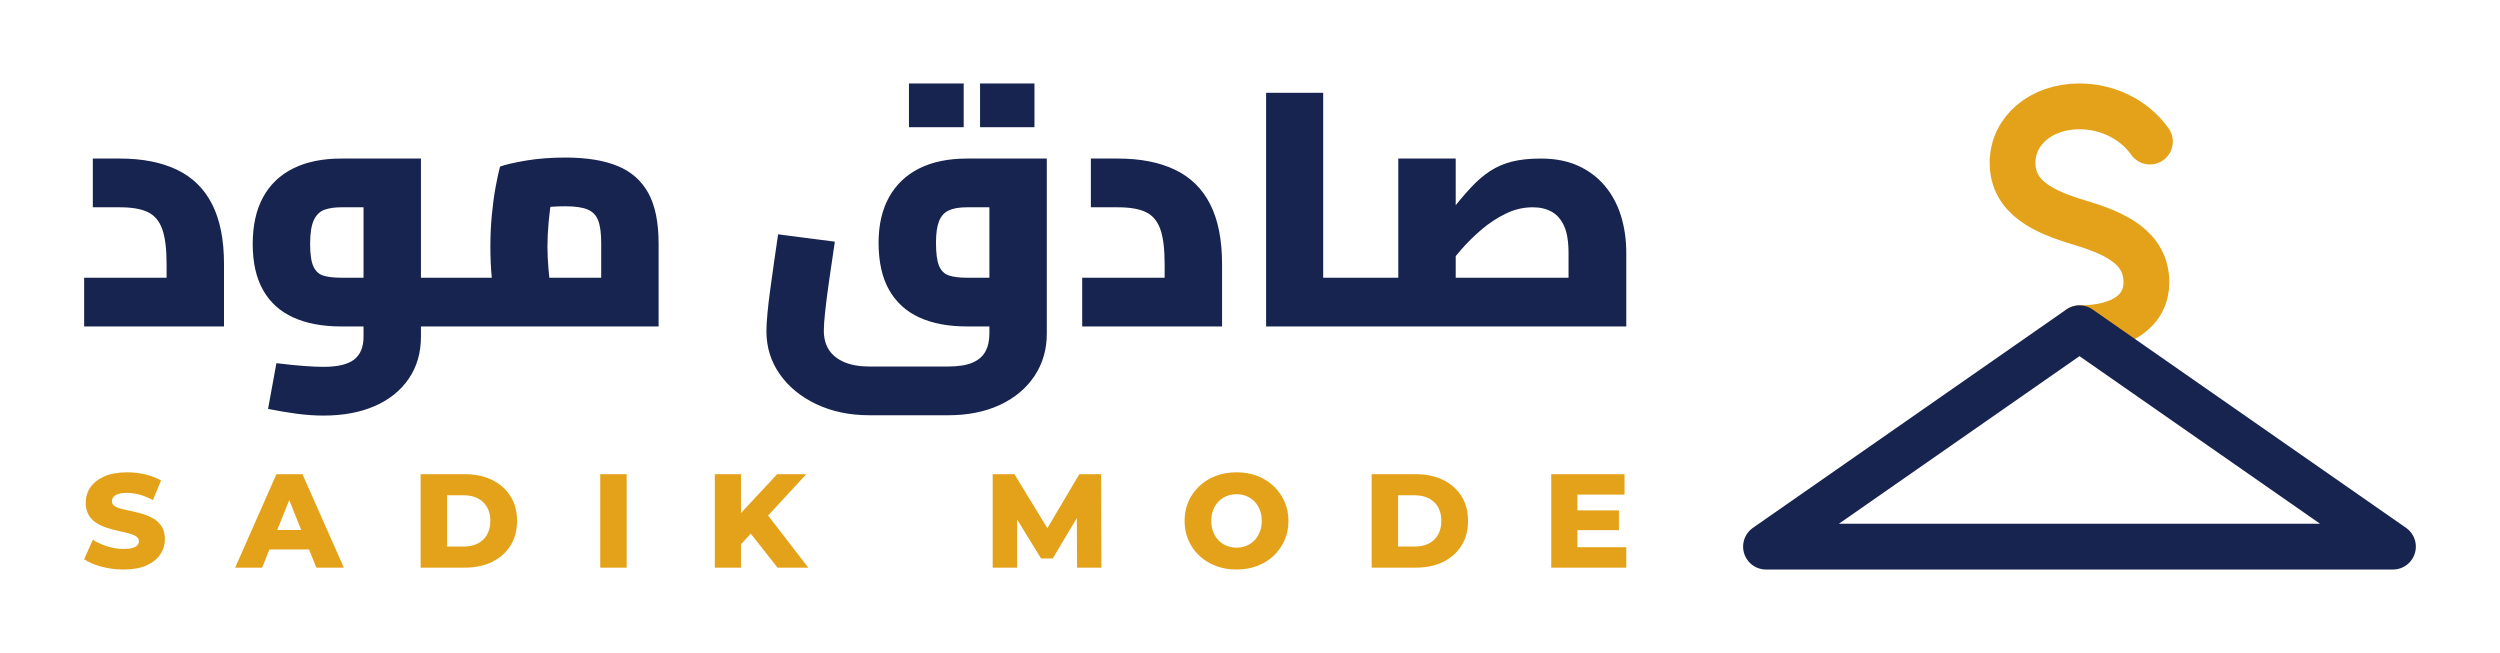
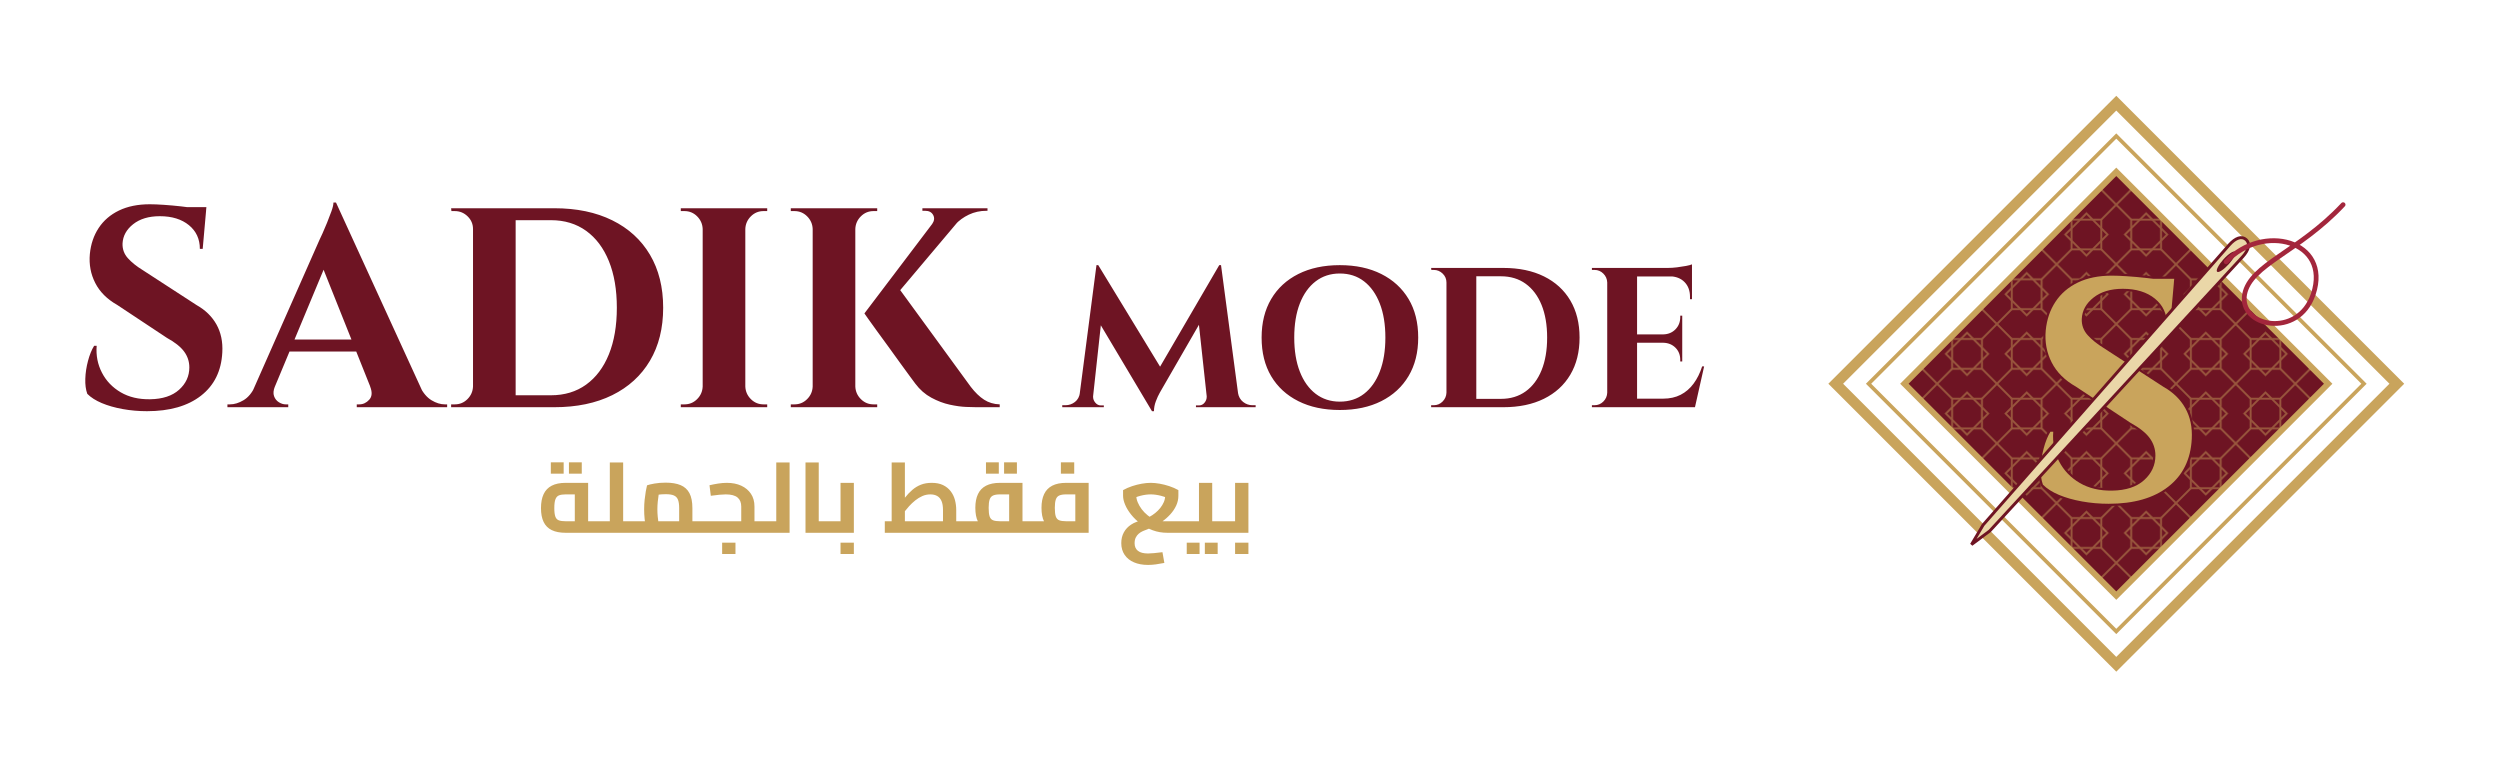
- <svg xmlns="http://www.w3.org/2000/svg" viewBox="0 0 1497.09 391.24" width="1497" height="391">
-   <g>
-     <path fill="#16244F" d="M50.0 195.6V166.4H121.2L99.4 185V158.2Q99.4 144.6 96.8 137.3Q94.2 130.0 88.2 127.1Q82.2 124.2 71.4 124.2H55.2V95H71.4Q91.6 95 105.6 101.7Q119.6 108.4 126.7 122.4Q133.8 136.4 133.8 158.2V195.6ZM251.8 195.6V166.4H272.6V195.6ZM193.4 249Q185.6 249 177.4 247.9Q169.2 246.8 160.2 245L165.2 217.6Q175.0 218.8 181.9 219.3Q188.8 219.8 193.4 219.8Q206.2 219.8 211.8 215.4Q217.4 211 217.4 201.8V120L223.0 124.2H204.0Q198.4 124.2 194.2 125.6Q190.0 127 187.7 131.7Q185.4 136.4 185.4 146.2Q185.4 155.4 187.4 159.7Q189.4 164 193.5 165.2Q197.6 166.4 204.0 166.4H217.4V195.6H204.0Q187.2 195.6 175.3 190.2Q163.4 184.8 157.2 173.8Q151.0 162.8 151.0 146.2Q151.0 129.6 157.2 118.2Q163.4 106.8 175.3 100.9Q187.2 95 204.0 95H251.8V201.8Q251.8 216.2 244.5 226.9Q237.2 237.6 224.1 243.3Q211.0 249 193.4 249ZM272.6 195.6V166.4Q273.6 166.4 274.3 167.4Q275.0 168.4 275.5 170.3Q276.0 172.2 276.3 174.9Q276.6 177.6 276.6 181Q276.6 184.4 276.3 187.1Q276.0 189.8 275.5 191.7Q275.0 193.6 274.3 194.6Q273.6 195.6 272.6 195.6ZM272.4 195.6V166.4H372.4L359.8 178.2V145.6Q359.8 136.8 358.0 132.1Q356.2 127.4 351.6 125.5Q347.0 123.6 338.4 123.6Q330.4 123.6 322.8 124.6Q315.2 125.6 310.8 127.4L332.4 107.6Q331.2 112 330.1 118.8Q329.0 125.6 328.3 133.2Q327.6 140.8 327.6 147.8Q327.6 153.8 328.2 161.0Q328.8 168.2 329.7 173.8Q330.6 179.4 331.0 181.4L298.4 190.4Q297.4 187.4 296.2 181Q295.0 174.6 294.2 166Q293.4 157.4 293.4 147.8Q293.4 137.8 294.3 128.5Q295.2 119.2 296.6 111.7Q298.0 104.2 299.2 99.8Q304.2 98 314.8 96.2Q325.4 94.4 338.4 94.4Q357.2 94.4 369.5 99.4Q381.8 104.4 388.0 115.6Q394.2 126.8 394.2 146V195.6ZM272.6 195.6Q271.6 195.6 270.8 194.6Q270.0 193.6 269.6 191.7Q269.2 189.8 268.9 187.1Q268.6 184.4 268.6 181Q268.6 176.4 269.0 173.2Q269.4 170 270.3 168.2Q271.2 166.4 272.6 166.4ZM520.4 248.8Q502.8 248.8 488.8 242.2Q474.8 235.6 466.8 224.2Q458.8 212.8 458.8 198.4Q458.8 194.4 459.4 187.9Q460.0 181.4 461.1 173.4Q462.2 165.4 463.4 156.9Q464.6 148.4 465.8 140.4L499.8 144.8Q497.8 158 496.3 168.6Q494.8 179.2 494.0 186.6Q493.2 194 493.2 198Q493.2 205 496.3 209.7Q499.4 214.4 505.5 217Q511.6 219.6 520.4 219.6H567.8Q576.6 219.6 582.0 217.4Q587.4 215.2 589.9 210.8Q592.4 206.4 592.4 199.8V119.4L598.2 124.2H579.0Q572.0 124.2 568.0 126.1Q564.0 128.0 562.2 132.6Q560.4 137.2 560.4 145.4Q560.4 154.8 562.2 159.2Q564.0 163.6 568.0 165Q572.0 166.4 579.0 166.4H592.4V195.6H579.0Q562.2 195.6 550.4 190.2Q538.6 184.8 532.3 173.7Q526.0 162.6 526.0 145.4Q526.0 129.4 532.3 118.1Q538.6 106.8 550.4 100.9Q562.2 95 579.0 95H626.8V199.8Q626.8 214.2 619.4 225.3Q612.0 236.4 598.7 242.6Q585.4 248.8 567.8 248.8ZM544.2 76.2V50.0H577.0V76.2ZM586.8 76.2V50.0H619.4V76.2ZM648.0 195.6V166.4H719.2L697.4 185V158.2Q697.4 144.6 694.8 137.3Q692.2 130.0 686.2 127.1Q680.2 124.2 669.4 124.2H653.2V95H669.4Q689.6 95 703.6 101.7Q717.6 108.4 724.7 122.4Q731.8 136.4 731.8 158.2V195.6ZM792.4 195.6V166.4H814.2V195.6ZM758.2 195.6V55.6H792.4V195.6ZM814.2 195.6V166.4Q815.2 166.4 816.0 167.4Q816.8 168.4 817.2 170.3Q817.6 172.2 817.9 174.9Q818.2 177.6 818.2 181Q818.2 184.4 817.9 187.1Q817.6 189.8 817.2 191.7Q816.8 193.6 816.0 194.6Q815.2 195.6 814.2 195.6ZM814.2 195.6V166.4H967.6L939.4 190.2V151.6Q939.4 141.2 936.7 135.3Q934.0 129.4 929.2 126.8Q924.4 124.2 918.0 124.2Q909.6 124.2 901.8 128.0Q894.0 131.8 887.2 137.6Q880.4 143.4 874.7 150Q869.0 156.6 864.8 162.3Q860.6 168 857.8 171.2L851.2 148.6Q860.8 136.8 867.8 127.9Q874.8 119 880.6 112.7Q886.4 106.4 892.4 102.5Q898.4 98.6 905.6 96.8Q912.8 95 922.8 95Q935.6 95 945.1 99.3Q954.6 103.6 961.1 111.3Q967.6 119 970.8 129.3Q974.0 139.6 974.0 151.6V195.6ZM837.4 166.4V95H871.8V166.4ZM814.2 195.6Q813.2 195.6 812.4 194.6Q811.6 193.6 811.2 191.7Q810.8 189.8 810.5 187.1Q810.2 184.4 810.2 181Q810.2 176.4 810.6 173.2Q811.0 170 811.9 168.2Q812.8 166.4 814.2 166.4Z" />
-     <path fill="#E3A21A" d="M73.6 341.24Q66.72 341.24 60.36 339.52Q54.0 337.8 50.0 335.08L55.2 323.4Q58.96 325.8 63.88 327.36Q68.8 328.92 73.68 328.92Q76.96 328.92 78.96 328.32Q80.96 327.72 81.88 326.72Q82.8 325.72 82.8 324.36Q82.8 322.44 81.04 321.32Q79.28 320.2 76.48 319.48Q73.68 318.76 70.28 318.04Q66.88 317.32 63.48 316.2Q60.08 315.08 57.28 313.28Q54.48 311.48 52.72 308.56Q50.96 305.64 50.96 301.16Q50.96 296.12 53.72 292.04Q56.48 287.96 62.0 285.48Q67.52 283.0 75.76 283.0Q81.28 283.0 86.6 284.24Q91.92 285.48 96.08 287.88L91.2 299.64Q87.2 297.48 83.28 296.4Q79.36 295.32 75.68 295.32Q72.4 295.32 70.4 296.0Q68.4 296.68 67.52 297.8Q66.64 298.92 66.64 300.36Q66.64 302.2 68.36 303.28Q70.08 304.36 72.92 305.04Q75.76 305.72 79.16 306.44Q82.56 307.16 85.96 308.24Q89.36 309.32 92.16 311.12Q94.96 312.92 96.68 315.84Q98.4 318.76 98.4 323.16Q98.4 328.04 95.64 332.16Q92.88 336.28 87.4 338.76Q81.92 341.24 73.6 341.24ZM140.489 340.12 165.209 284.12H180.809L205.609 340.12H189.129L169.769 291.88H176.009L156.649 340.12ZM154.009 329.24 158.089 317.56H185.449L189.529 329.24ZM251.618 340.12V284.12H278.098Q287.378 284.12 294.418 287.56Q301.458 291.0 305.418 297.24Q309.378 303.48 309.378 312.12Q309.378 320.68 305.418 326.96Q301.458 333.24 294.418 336.68Q287.378 340.12 278.098 340.12ZM267.458 327.48H277.458Q282.258 327.48 285.818 325.68Q289.378 323.88 291.378 320.4Q293.378 316.92 293.378 312.12Q293.378 307.24 291.378 303.8Q289.378 300.36 285.818 298.56Q282.258 296.76 277.458 296.76H267.458ZM359.227 340.12V284.12H375.067V340.12ZM442.036 327.72 441.156 309.96 465.236 284.12H482.676L458.676 310.12L449.876 319.32ZM427.876 340.12V284.12H443.556V340.12ZM465.476 340.12 447.236 317.0 457.556 305.96 483.876 340.12ZM594.373 340.12V284.12H607.413L630.613 322.2H623.733L646.293 284.12H659.333L659.493 340.12H644.933L644.773 306.28H647.253L630.373 334.6H623.333L605.973 306.28H609.013V340.12ZM740.462 341.24Q733.742 341.24 728.062 339.08Q722.382 336.92 718.182 332.96Q713.982 329.0 711.662 323.72Q709.342 318.44 709.342 312.12Q709.342 305.8 711.662 300.52Q713.982 295.24 718.182 291.28Q722.382 287.32 728.062 285.16Q733.742 283.0 740.462 283.0Q747.262 283.0 752.902 285.16Q758.542 287.32 762.702 291.28Q766.862 295.24 769.222 300.52Q771.582 305.8 771.582 312.12Q771.582 318.44 769.222 323.76Q766.862 329.08 762.702 333.0Q758.542 336.92 752.902 339.08Q747.262 341.24 740.462 341.24ZM740.462 328.12Q743.662 328.12 746.422 327.0Q749.182 325.88 751.222 323.76Q753.262 321.64 754.422 318.68Q755.582 315.72 755.582 312.12Q755.582 308.44 754.422 305.52Q753.262 302.6 751.222 300.48Q749.182 298.36 746.422 297.24Q743.662 296.12 740.462 296.12Q737.262 296.12 734.502 297.24Q731.742 298.36 729.702 300.48Q727.662 302.6 726.502 305.52Q725.342 308.44 725.342 312.12Q725.342 315.72 726.502 318.68Q727.662 321.64 729.702 323.76Q731.742 325.88 734.502 327.0Q737.262 328.12 740.462 328.12ZM821.431 340.12V284.12H847.911Q857.191 284.12 864.231 287.56Q871.271 291.0 875.231 297.24Q879.191 303.48 879.191 312.12Q879.191 320.68 875.231 326.96Q871.271 333.24 864.231 336.68Q857.191 340.12 847.911 340.12ZM837.271 327.48H847.271Q852.071 327.48 855.631 325.68Q859.191 323.88 861.191 320.4Q863.191 316.92 863.191 312.12Q863.191 307.24 861.191 303.8Q859.191 300.36 855.631 298.56Q852.071 296.76 847.271 296.76H837.271ZM929.04 340.12V284.12H972.96V296.36H944.72V327.88H974V340.12ZM943.6 317.64V305.8H969.6V317.64Z" />
-     <g transform="translate(1034.50,78.49) scale(1.0552)">
-       <path fill="none" stroke-width="26.0" stroke-linecap="round" stroke-linejoin="round" stroke="#E3A21A" d="M240 6 C230 -8 214 -14 200 -14 C178 -14 162 0 162 18 C162 38 180 46 200 52 C220 58 238 66 238 86 C238 102 224 112 200 112" />
-       <path fill="none" stroke-width="26.0" stroke-linecap="round" stroke-linejoin="round" stroke="#16244F" d="M200 112 L22 236 H378 Z" />
+ <svg xmlns="http://www.w3.org/2000/svg" viewBox="0 0 1759.06 540.00" width="1759" height="540">
+   <path fill="#6E1423" d="M105.422 143.715Q109.422 143.715 115.322 144.115Q121.222 144.515 127.522 145.215Q133.822 145.915 138.522 146.615Q143.222 147.315 145.022 148.115L142.622 175.115H140.622Q140.622 164.715 132.922 158.415Q125.222 152.115 112.422 152.115Q100.822 152.115 93.722 157.715Q86.622 163.315 86.222 171.315Q86.022 177.315 90.022 181.715Q94.022 186.115 100.222 189.915L138.422 214.715Q147.622 219.915 152.322 228.315Q157.022 236.715 156.422 247.915Q155.422 267.515 141.422 278.415Q127.422 289.315 103.422 289.315Q94.622 289.315 86.322 287.815Q78.022 286.315 71.622 283.615Q65.222 280.915 61.422 277.115Q59.822 272.715 60.022 266.515Q60.222 260.315 61.922 253.915Q63.622 247.515 66.222 243.315H68.022Q67.222 253.515 71.722 262.215Q76.222 270.915 84.922 276.015Q93.622 281.115 105.622 280.915Q118.822 280.715 126.022 274.215Q133.222 267.715 133.222 258.515Q133.222 252.315 129.522 247.315Q125.822 242.315 117.422 237.715L82.422 214.515Q71.822 208.515 67.022 199.115Q62.222 189.715 63.222 178.715Q64.222 168.315 69.422 160.415Q74.622 152.515 83.722 148.115Q92.822 143.715 105.422 143.715ZM145.222 145.715 144.822 149.915H121.222V145.715ZM236.422 142.515 301.822 285.315H265.822L224.222 181.115ZM193.422 271.915Q191.822 275.915 192.822 278.715Q193.822 281.515 196.222 283.015Q198.622 284.515 201.022 284.515H202.822V286.515H160.022V284.515Q160.022 284.515 160.922 284.515Q161.822 284.515 161.822 284.515Q166.422 284.515 171.322 281.615Q176.222 278.715 179.422 271.915ZM236.422 142.515 237.222 166.915 187.622 285.915H173.022L224.822 168.715Q225.422 167.515 226.922 164.215Q228.422 160.915 230.122 156.715Q231.822 152.515 233.222 148.615Q234.622 144.715 234.622 142.515ZM257.422 238.915V247.315H198.622V238.915ZM260.422 271.915H295.422Q298.822 278.715 303.622 281.615Q308.422 284.515 313.022 284.515Q313.022 284.515 313.822 284.515Q314.622 284.515 314.622 284.515V286.515H251.022V284.515H252.822Q256.822 284.515 259.822 281.215Q262.822 277.915 260.422 271.915ZM390.022 146.515Q413.622 146.515 430.822 155.015Q448.022 163.515 457.322 179.215Q466.622 194.915 466.622 216.515Q466.622 238.115 457.322 253.815Q448.022 269.515 430.822 278.015Q413.622 286.515 390.022 286.515H342.422L342.222 278.115Q348.022 278.115 354.322 278.115Q360.622 278.115 366.622 278.115Q372.622 278.115 377.322 278.115Q382.022 278.115 384.822 278.115Q387.622 278.115 387.622 278.115Q402.022 278.115 412.422 270.615Q422.822 263.115 428.422 249.315Q434.022 235.515 434.022 216.515Q434.022 197.515 428.422 183.715Q422.822 169.915 412.422 162.415Q402.022 154.915 387.622 154.915Q387.622 154.915 384.722 154.915Q381.822 154.915 376.822 154.915Q371.822 154.915 365.622 154.915Q359.422 154.915 352.822 154.915Q346.222 154.915 340.222 154.915V146.515ZM362.822 146.515V286.515H332.822V146.515ZM333.422 271.915V286.515H317.422V284.515Q317.422 284.515 318.722 284.515Q320.022 284.515 320.022 284.515Q325.222 284.515 328.922 280.815Q332.622 277.115 332.822 271.915ZM333.422 161.115H332.822Q332.822 155.915 329.022 152.215Q325.222 148.515 320.022 148.515Q320.022 148.515 318.822 148.515Q317.622 148.515 317.622 148.515L317.422 146.515H333.422ZM524.422 146.515V286.515H494.422V146.515ZM495.022 271.915V286.515H479.022V284.515Q479.022 284.515 480.322 284.515Q481.622 284.515 481.622 284.515Q486.822 284.515 490.522 280.815Q494.222 277.115 494.422 271.915ZM495.022 161.115H494.422Q494.222 155.915 490.522 152.215Q486.822 148.515 481.622 148.515Q481.622 148.515 480.322 148.515Q479.022 148.515 479.022 148.515V146.515H495.022ZM523.822 271.915H524.422Q524.622 277.115 528.322 280.815Q532.022 284.515 537.222 284.515Q537.222 284.515 538.422 284.515Q539.622 284.515 539.822 284.515V286.515H523.822ZM523.822 161.115V146.515H539.822V148.515Q539.622 148.515 538.422 148.515Q537.222 148.515 537.222 148.515Q532.022 148.515 528.322 152.215Q524.622 155.915 524.422 161.115ZM630.622 200.315 683.022 272.115Q687.622 278.115 692.422 281.215Q697.222 284.315 703.422 284.515V286.515H687.022Q684.822 286.515 679.722 286.315Q674.622 286.115 668.222 284.715Q661.822 283.315 655.322 279.815Q648.822 276.315 644.022 269.915Q643.022 268.515 640.022 264.515Q637.022 260.515 633.022 254.915Q629.022 249.315 624.722 243.415Q620.422 237.515 616.622 232.315Q612.822 227.115 610.522 223.815Q608.222 220.515 608.222 220.515ZM680.822 147.915 620.622 219.315 608.222 220.515 663.222 147.915ZM694.822 146.515V148.315H694.022Q687.422 148.315 681.722 151.015Q676.022 153.715 672.022 158.115L655.822 157.715Q658.222 154.315 656.622 151.315Q655.022 148.315 651.022 148.315H649.022V146.515H694.022ZM601.822 146.515V286.515H571.822V146.515ZM572.422 271.915V286.515H556.422V284.515Q556.622 284.515 557.722 284.515Q558.822 284.515 559.022 284.515Q564.222 284.515 567.922 280.815Q571.622 277.115 571.822 271.915ZM572.422 161.115H571.822Q571.622 155.915 567.922 152.215Q564.222 148.515 559.022 148.515Q558.822 148.515 557.722 148.515Q556.622 148.515 556.422 148.515V146.515H572.422ZM601.222 271.915H601.822Q602.022 277.115 605.722 280.815Q609.422 284.515 614.622 284.515Q614.822 284.515 615.922 284.515Q617.022 284.515 617.222 284.515V286.515H601.222ZM601.222 161.115V146.515H617.222V148.515Q617.022 148.515 615.922 148.515Q614.822 148.515 614.622 148.515Q609.422 148.515 605.722 152.215Q602.022 155.915 601.822 161.115Z" />
+   <path fill="#6E1423" d="M857.882 186.555 859.002 201.815 817.422 273.915Q817.422 273.915 816.022 276.365Q814.622 278.815 813.292 282.315Q811.962 285.815 811.962 289.315H810.562L805.102 277.135ZM762.962 276.295V286.515H747.422V285.115Q747.562 285.115 748.612 285.115Q749.662 285.115 749.662 285.115Q753.442 285.115 756.382 282.805Q759.322 280.495 759.882 276.295ZM769.122 278.535Q769.122 278.675 769.122 278.815Q769.122 278.955 769.122 279.235Q769.122 281.475 770.732 283.365Q772.342 285.255 774.582 285.255H776.682V286.515H768.142V278.535ZM771.502 186.555H772.762L777.662 200.555L768.282 286.515H758.482ZM772.762 186.555 818.542 261.735 810.562 289.315 769.122 219.735ZM859.142 186.555 872.442 286.515H849.902L842.902 222.115L857.882 186.555ZM868.102 276.295H871.042Q871.742 280.495 874.682 282.805Q877.622 285.115 881.262 285.115Q881.262 285.115 882.382 285.115Q883.502 285.115 883.502 285.115V286.515H868.102ZM849.062 278.535H850.042V286.515H841.502V285.255H843.602Q845.982 285.255 847.522 283.365Q849.062 281.475 849.062 279.235Q849.062 278.955 849.062 278.815Q849.062 278.675 849.062 278.535ZM942.722 186.555Q959.522 186.555 971.912 192.785Q984.302 199.015 991.092 210.355Q997.882 221.695 997.882 237.515Q997.882 253.195 991.092 264.605Q984.302 276.015 971.912 282.245Q959.522 288.475 942.722 288.475Q925.922 288.475 913.532 282.245Q901.142 276.015 894.422 264.675Q887.702 253.335 887.702 237.515Q887.702 221.835 894.422 210.425Q901.142 199.015 913.532 192.785Q925.922 186.555 942.722 186.555ZM942.722 282.595Q952.662 282.595 959.802 277.065Q966.942 271.535 970.862 261.455Q974.782 251.375 974.782 237.515Q974.782 223.655 970.862 213.575Q966.942 203.495 959.802 197.965Q952.662 192.435 942.722 192.435Q932.922 192.435 925.712 197.965Q918.502 203.495 914.582 213.575Q910.662 223.655 910.662 237.515Q910.662 251.375 914.582 261.455Q918.502 271.535 925.712 277.065Q932.922 282.595 942.722 282.595ZM1057.802 188.515Q1074.322 188.515 1086.362 194.465Q1098.402 200.415 1104.912 211.405Q1111.422 222.395 1111.422 237.515Q1111.422 252.635 1104.912 263.625Q1098.402 274.615 1086.362 280.565Q1074.322 286.515 1057.802 286.515H1024.482L1024.342 280.635Q1028.402 280.635 1032.812 280.635Q1037.222 280.635 1041.422 280.635Q1045.622 280.635 1048.912 280.635Q1052.202 280.635 1054.162 280.635Q1056.122 280.635 1056.122 280.635Q1066.202 280.635 1073.482 275.385Q1080.762 270.135 1084.682 260.475Q1088.602 250.815 1088.602 237.515Q1088.602 224.215 1084.682 214.555Q1080.762 204.895 1073.482 199.645Q1066.202 194.395 1056.122 194.395Q1056.122 194.395 1054.092 194.395Q1052.062 194.395 1048.562 194.395Q1045.062 194.395 1040.722 194.395Q1036.382 194.395 1031.762 194.395Q1027.142 194.395 1022.942 194.395V188.515ZM1038.762 188.515V286.515H1017.762V188.515ZM1018.182 276.295V286.515H1006.982V285.115Q1006.982 285.115 1007.892 285.115Q1008.802 285.115 1008.802 285.115Q1012.442 285.115 1015.032 282.525Q1017.622 279.935 1017.762 276.295ZM1018.182 198.735H1017.762Q1017.762 195.095 1015.102 192.505Q1012.442 189.915 1008.802 189.915Q1008.802 189.915 1007.962 189.915Q1007.122 189.915 1007.122 189.915L1006.982 188.515H1018.182ZM1151.882 188.515V286.515H1130.882V188.515ZM1188.842 280.495 1192.202 286.515H1151.462V280.495ZM1183.662 235.275V241.155H1151.462V235.275ZM1190.522 188.515V194.535H1151.462V188.515ZM1199.062 257.815 1192.622 286.515H1165.182L1170.222 280.495Q1177.222 280.495 1182.542 277.765Q1187.862 275.035 1191.642 269.925Q1195.422 264.815 1197.662 257.815ZM1183.662 240.875V254.315H1182.262V253.195Q1182.262 248.015 1178.902 244.655Q1175.542 241.295 1170.362 241.155V240.875ZM1183.662 222.115V235.555H1170.362V235.275Q1175.542 235.135 1178.902 231.705Q1182.262 228.275 1182.262 223.095V222.115ZM1190.522 194.115V210.495H1189.122V208.815Q1189.122 202.375 1185.272 198.455Q1181.422 194.535 1174.842 194.395V194.115ZM1190.522 185.995V190.055L1173.442 188.515Q1176.522 188.515 1179.952 188.095Q1183.382 187.675 1186.322 187.115Q1189.262 186.555 1190.522 185.995ZM1131.302 276.295V286.515H1120.102V285.115Q1120.102 285.115 1121.012 285.115Q1121.922 285.115 1121.922 285.115Q1125.562 285.115 1128.152 282.525Q1130.742 279.935 1130.882 276.295ZM1131.302 198.735H1130.882Q1130.742 195.095 1128.152 192.505Q1125.562 189.915 1121.922 189.915Q1121.922 189.915 1121.012 189.915Q1120.102 189.915 1120.102 189.915V188.515H1131.302Z" />
+   <path fill="#C9A45C" d="M398.006 374.875Q392.056 374.875 388.206 372.985Q384.356 371.095 382.501 367.245Q380.646 363.395 380.646 357.515Q380.646 351.635 382.501 347.68Q384.356 343.725 388.206 341.73Q392.056 339.735 398.006 339.735H413.826V370.465H404.446V345.825L406.756 347.855H398.006Q395.136 347.855 393.386 348.52Q391.636 349.185 390.831 351.25Q390.026 353.315 390.026 357.515Q390.026 361.505 390.761 363.5Q391.496 365.495 393.246 366.125Q394.996 366.755 398.006 366.755H421.176V374.875ZM421.176 374.875V366.755Q421.596 366.755 421.841 367.035Q422.086 367.315 422.261 367.875Q422.436 368.435 422.506 369.17Q422.576 369.905 422.576 370.815Q422.576 371.725 422.506 372.495Q422.436 373.265 422.261 373.79Q422.086 374.315 421.841 374.595Q421.596 374.875 421.176 374.875ZM387.576 333.295V325.315H396.606V333.295ZM400.316 333.295V325.315H409.346V333.295ZM438.466 374.875V366.755H445.816V374.875ZM421.176 374.875Q420.756 374.875 420.511 374.595Q420.266 374.315 420.091 373.79Q419.916 373.265 419.846 372.495Q419.776 371.725 419.776 370.815Q419.776 369.555 419.916 368.68Q420.056 367.805 420.371 367.28Q420.686 366.755 421.176 366.755ZM429.086 374.875V325.385H438.466V374.875ZM421.176 374.875V366.755H429.086V374.875ZM445.816 374.875V366.755Q446.236 366.755 446.516 367.035Q446.796 367.315 446.936 367.875Q447.076 368.435 447.146 369.17Q447.216 369.905 447.216 370.815Q447.216 371.725 447.146 372.495Q447.076 373.265 446.936 373.79Q446.796 374.315 446.516 374.595Q446.236 374.875 445.816 374.875ZM487.186 374.875V366.755H494.606V374.875ZM445.816 374.875Q445.396 374.875 445.151 374.595Q444.906 374.315 444.731 373.79Q444.556 373.265 444.486 372.495Q444.416 371.725 444.416 370.815Q444.416 369.555 444.556 368.68Q444.696 367.805 445.011 367.28Q445.326 366.755 445.816 366.755ZM445.816 374.875V366.755H482.146L477.876 370.395V357.515Q477.876 353.735 477.036 351.6Q476.196 349.465 474.131 348.59Q472.066 347.715 468.426 347.715Q465.556 347.715 462.791 348.1Q460.026 348.485 458.486 349.115L464.296 343.655Q463.876 345.265 463.491 347.715Q463.106 350.165 462.826 352.93Q462.546 355.695 462.546 358.355Q462.546 360.805 462.791 363.465Q463.036 366.125 463.351 368.155Q463.666 370.185 463.876 370.955L454.986 373.405Q454.706 372.425 454.286 370.185Q453.866 367.945 453.551 364.865Q453.236 361.785 453.236 358.355Q453.236 354.855 453.586 351.6Q453.936 348.345 454.391 345.72Q454.846 343.095 455.266 341.485Q456.946 340.855 460.516 340.225Q464.086 339.595 468.426 339.595Q474.726 339.595 478.891 341.345Q483.056 343.095 485.121 347.015Q487.186 350.935 487.186 357.585V374.875ZM494.606 374.875V366.755Q494.956 366.755 495.236 367.035Q495.516 367.315 495.656 367.875Q495.796 368.435 495.901 369.17Q496.006 369.905 496.006 370.815Q496.006 371.725 495.901 372.495Q495.796 373.265 495.656 373.79Q495.516 374.315 495.236 374.595Q494.956 374.875 494.606 374.875ZM530.866 374.875V366.755H538.286V374.875ZM494.606 374.875Q494.186 374.875 493.941 374.595Q493.696 374.315 493.521 373.79Q493.346 373.265 493.276 372.495Q493.206 371.725 493.206 370.815Q493.206 369.555 493.346 368.68Q493.486 367.805 493.801 367.28Q494.116 366.755 494.606 366.755ZM494.606 374.875V366.755H524.706L521.556 369.345V356.395Q521.556 352.195 518.931 350.025Q516.306 347.855 510.636 347.855Q509.026 347.855 506.226 348.1Q503.426 348.345 500.136 348.835L499.226 341.415Q502.236 340.715 505.351 340.225Q508.466 339.735 511.476 339.735Q517.216 339.735 521.556 341.73Q525.896 343.725 528.381 347.435Q530.866 351.145 530.866 356.395V374.875ZM538.286 374.875V366.755Q538.636 366.755 538.916 367.035Q539.196 367.315 539.336 367.875Q539.476 368.435 539.581 369.17Q539.686 369.905 539.686 370.815Q539.686 371.725 539.581 372.495Q539.476 373.265 539.336 373.79Q539.196 374.315 538.916 374.595Q538.636 374.875 538.286 374.875ZM508.116 389.785V381.805H517.496V389.785ZM546.196 374.875V325.385H555.576V374.875ZM538.286 374.875V366.755H546.196V374.875ZM538.286 374.875Q537.866 374.875 537.621 374.595Q537.376 374.315 537.201 373.79Q537.026 373.265 536.956 372.495Q536.886 371.725 536.886 370.815Q536.886 369.555 537.026 368.68Q537.166 367.805 537.481 367.28Q537.796 366.755 538.286 366.755ZM576.086 374.875V366.755H584.066V374.875ZM566.776 374.875V325.385H576.086V374.875ZM584.066 374.875V366.755Q584.486 366.755 584.731 367.035Q584.976 367.315 585.151 367.875Q585.326 368.435 585.396 369.17Q585.466 369.905 585.466 370.815Q585.466 371.725 585.396 372.495Q585.326 373.265 585.151 373.79Q584.976 374.315 584.731 374.595Q584.486 374.875 584.066 374.875ZM584.066 374.875V366.755H596.876L591.416 371.305V339.735H600.796V374.875ZM584.066 374.875Q583.646 374.875 583.401 374.595Q583.156 374.315 582.981 373.79Q582.806 373.265 582.736 372.495Q582.666 371.725 582.666 370.815Q582.666 369.555 582.806 368.68Q582.946 367.805 583.261 367.28Q583.576 366.755 584.066 366.755ZM591.416 389.785V381.805H600.796V389.785ZM672.826 374.875V366.755H680.246V374.875ZM622.566 374.875V366.755H671.426L663.516 373.615V358.915Q663.516 354.925 662.466 352.51Q661.416 350.095 659.421 348.975Q657.426 347.855 654.626 347.855Q651.616 347.855 648.956 349.045Q646.296 350.235 643.951 352.125Q641.606 354.015 639.646 356.185Q637.686 358.355 636.146 360.35Q634.606 362.345 633.486 363.745L631.386 356.955Q634.256 353.315 636.741 350.165Q639.226 347.015 641.956 344.67Q644.686 342.325 647.976 341.03Q651.266 339.735 655.606 339.735Q660.296 339.735 663.551 341.31Q666.806 342.885 668.906 345.615Q671.006 348.345 671.916 351.775Q672.826 355.205 672.826 358.915V374.875ZM627.396 366.755V325.385H636.706V366.755ZM680.246 374.875V366.755Q680.666 366.755 680.946 367.035Q681.226 367.315 681.366 367.875Q681.506 368.435 681.576 369.17Q681.646 369.905 681.646 370.815Q681.646 371.725 681.576 372.495Q681.506 373.265 681.366 373.79Q681.226 374.315 680.946 374.595Q680.666 374.875 680.246 374.875ZM719.446 374.875V366.755H726.796V374.875ZM680.246 374.875Q679.826 374.875 679.581 374.595Q679.336 374.315 679.161 373.79Q678.986 373.265 678.916 372.495Q678.846 371.725 678.846 370.815Q678.846 369.555 678.986 368.68Q679.126 367.805 679.441 367.28Q679.756 366.755 680.246 366.755ZM680.246 374.875V366.755H712.936L710.066 369.205V345.825L712.446 347.855H703.626Q700.546 347.855 698.796 348.625Q697.046 349.395 696.346 351.46Q695.646 353.525 695.646 357.305Q695.646 361.435 696.346 363.43Q697.046 365.425 698.796 366.09Q700.546 366.755 703.626 366.755V374.035Q697.676 374.035 693.826 372.355Q689.976 370.675 688.121 367.0Q686.266 363.325 686.266 357.305Q686.266 351.565 688.121 347.645Q689.976 343.725 693.826 341.73Q697.676 339.735 703.626 339.735H719.446V374.875ZM726.796 374.875V366.755Q727.216 366.755 727.496 367.035Q727.776 367.315 727.916 367.875Q728.056 368.435 728.126 369.17Q728.196 369.905 728.196 370.815Q728.196 371.725 728.126 372.495Q728.056 373.265 727.916 373.79Q727.776 374.315 727.496 374.595Q727.216 374.875 726.796 374.875ZM693.756 333.295V325.315H702.786V333.295ZM706.496 333.295V325.315H715.526V333.295ZM726.796 374.875V366.755H759.486L756.616 369.205V345.825L758.996 347.855H750.176Q747.096 347.855 745.346 348.625Q743.596 349.395 742.896 351.46Q742.196 353.525 742.196 357.305Q742.196 361.435 742.896 363.43Q743.596 365.425 745.346 366.09Q747.096 366.755 750.176 366.755V374.035Q744.226 374.035 740.376 372.355Q736.526 370.675 734.671 367.0Q732.816 363.325 732.816 357.305Q732.816 351.565 734.671 347.645Q736.526 343.725 740.376 341.73Q744.226 339.735 750.176 339.735H765.996V374.875ZM726.796 374.875Q726.376 374.875 726.131 374.595Q725.886 374.315 725.711 373.79Q725.536 373.265 725.466 372.495Q725.396 371.725 725.396 370.815Q725.396 369.555 725.536 368.68Q725.676 367.805 725.991 367.28Q726.306 366.755 726.796 366.755ZM746.466 333.295V325.315H755.846V333.295ZM817.936 388.525 819.266 396.085Q816.116 396.715 813.281 397.1Q810.446 397.485 807.786 397.485Q802.116 397.485 797.881 395.665Q793.646 393.845 791.301 390.38Q788.956 386.915 788.956 382.155Q788.956 377.885 790.776 374.56Q792.596 371.235 795.956 369.065Q799.316 366.895 803.726 366.125L804.496 365.565Q806.526 364.865 808.696 363.71Q810.866 362.555 812.861 360.945Q814.856 359.335 816.396 357.41Q817.936 355.485 818.881 353.315Q819.826 351.145 819.826 348.835V344.355L824.306 351.775Q820.666 349.815 816.851 348.835Q813.036 347.855 809.676 347.855Q806.246 347.855 802.466 348.835Q798.686 349.815 795.046 351.775L799.526 344.355V348.835Q799.526 351.005 800.541 353.455Q801.556 355.905 803.306 358.25Q805.056 360.595 807.436 362.52Q809.816 364.445 812.616 365.6Q815.416 366.755 818.356 366.755H832.496V374.875H821.366Q815.906 374.875 811.146 373.125Q806.386 371.375 802.536 368.47Q798.686 365.565 795.921 362.1Q793.156 358.635 791.686 355.17Q790.216 351.705 790.216 348.835V344.845Q793.226 343.165 796.621 342.045Q800.016 340.925 803.376 340.33Q806.736 339.735 809.676 339.735Q812.616 339.735 815.976 340.33Q819.336 340.925 822.731 342.045Q826.126 343.165 829.136 344.845V348.835Q829.136 352.405 827.596 355.73Q826.056 359.055 823.431 361.925Q820.806 364.795 817.516 367.105Q814.226 369.415 810.726 370.955Q810.166 371.235 809.116 371.69Q808.066 372.145 806.911 372.6Q805.756 373.055 804.916 373.37Q804.076 373.685 803.866 373.825Q802.466 374.455 801.206 375.54Q799.946 376.625 799.141 378.235Q798.336 379.845 798.336 382.225Q798.336 385.725 800.681 387.58Q803.026 389.435 807.786 389.435Q809.466 389.435 811.951 389.19Q814.436 388.945 817.936 388.525ZM832.496 374.875V366.755Q832.916 366.755 833.161 367.035Q833.406 367.315 833.581 367.875Q833.756 368.435 833.826 369.17Q833.896 369.905 833.896 370.815Q833.896 371.725 833.826 372.495Q833.756 373.265 833.581 373.79Q833.406 374.315 833.161 374.595Q832.916 374.875 832.496 374.875ZM852.936 374.875V366.755H861.686V374.875ZM861.686 374.875V366.755Q862.036 366.755 862.316 367.035Q862.596 367.315 862.736 367.875Q862.876 368.435 862.981 369.17Q863.086 369.905 863.086 370.815Q863.086 371.725 862.981 372.495Q862.876 373.265 862.736 373.79Q862.596 374.315 862.351 374.595Q862.106 374.875 861.686 374.875ZM832.496 374.875Q832.076 374.875 831.831 374.595Q831.586 374.315 831.411 373.79Q831.236 373.265 831.166 372.495Q831.096 371.725 831.096 370.815Q831.096 369.555 831.236 368.68Q831.376 367.805 831.691 367.28Q832.006 366.755 832.496 366.755ZM832.496 374.875V366.755H849.086L843.626 371.305V339.735H852.936V374.875ZM835.016 389.785V381.805H844.046V389.785ZM847.756 389.785V381.805H856.786V389.785ZM861.686 374.875V366.755H874.496L869.036 371.305V339.735H878.416V374.875ZM861.686 374.875Q861.266 374.875 861.021 374.595Q860.776 374.315 860.601 373.79Q860.426 373.265 860.356 372.495Q860.286 371.725 860.286 370.815Q860.286 369.555 860.426 368.68Q860.566 367.805 860.881 367.28Q861.196 366.755 861.686 366.755ZM869.036 389.785V381.805H878.416V389.785Z" />
+   <g transform="translate(1279.06,60.00) scale(1.05)">
+     <defs>
+       <pattern id="zh0" width="40" height="40" patternUnits="userSpaceOnUse">
+         <g fill="none" stroke="#C9A45C" stroke-width="1.3" opacity=".45">
+           <rect x="10" y="10" width="20" height="20" />
+           <rect x="10" y="10" width="20" height="20" transform="rotate(45 20 20)" />
+           <path d="M0 0 L10 10 M40 0 L30 10 M0 40 L10 30 M40 40 L30 30" />
+         </g>
+       </pattern>
+       <clipPath id="ch0">
+         <polygon points="200.0,58.0 342.0,200.0 200.0,342.0 58.0,200.0" />
+       </clipPath>
+     </defs>
+     <polygon points="200.0,58.0 342.0,200.0 200.0,342.0 58.0,200.0" fill="#6E1423" />
+     <rect width="400.0" height="400.0" fill="url(#zh0)" clip-path="url(#ch0)" />
+     <polygon points="200.0,12.0 388.0,200.0 200.0,388.0 12.0,200.0" fill="none" stroke="#C9A45C" stroke-width="7" />
+     <polygon points="200.0,34.0 366.0,200.0 200.0,366.0 34.0,200.0" fill="none" stroke="#C9A45C" stroke-width="2.5" />
+     <polygon points="200.0,58.0 342.0,200.0 200.0,342.0 58.0,200.0" fill="none" stroke="#C9A45C" stroke-width="4" />
+     <path fill="#C9A45C" stroke="#6E1423" stroke-width="3" paint-order="stroke" d="M197.036 127.56Q201.236 127.56 207.431 127.98Q213.626 128.4 220.241 129.135Q226.856 129.87 231.791 130.605Q236.726 131.34 238.616 132.18L236.096 160.53H233.996Q233.996 149.61 225.911 142.995Q217.826 136.38 204.386 136.38Q192.206 136.38 184.751 142.26Q177.296 148.14 176.876 156.54Q176.666 162.84 180.866 167.46Q185.066 172.08 191.576 176.07L231.686 202.11Q241.346 207.57 246.281 216.39Q251.216 225.21 250.586 236.97Q249.536 257.55 234.836 268.995Q220.136 280.44 194.936 280.44Q185.696 280.44 176.981 278.865Q168.266 277.29 161.546 274.455Q154.826 271.62 150.836 267.63Q149.156 263.01 149.366 256.5Q149.576 249.99 151.361 243.27Q153.146 236.55 155.876 232.14H157.766Q156.926 242.85 161.651 251.985Q166.376 261.12 175.511 266.475Q184.646 271.83 197.246 271.62Q211.106 271.41 218.666 264.585Q226.226 257.76 226.226 248.1Q226.226 241.59 222.341 236.34Q218.456 231.09 209.636 226.26L172.886 201.9Q161.756 195.6 156.716 185.73Q151.676 175.86 152.726 164.31Q153.776 153.39 159.236 145.095Q164.696 136.8 174.251 132.18Q183.806 127.56 197.036 127.56ZM238.826 129.66 238.406 134.07H213.626V129.66Z" />
+     <g transform="rotate(42 200.0 200.0)">
+       <path d="M200 70 C204 70 206 74 206 80 L203 330 L200 345 L197 330 L194 80 C194 74 196 70 200 70 Z" fill="#EAD7A8" stroke="#6E1423" stroke-width="2" />
+       <ellipse cx="200" cy="90" rx="2.4" ry="9" fill="#6E1423" />
    </g>
+     <path d="M273.6 118.3 C298 92 344 104 332 140 C322 170 282 162 286 140 C290 120 322 112 352 80" fill="none" stroke="#A3263C" stroke-width="3.2" stroke-linecap="round" />
  </g>
</svg>
